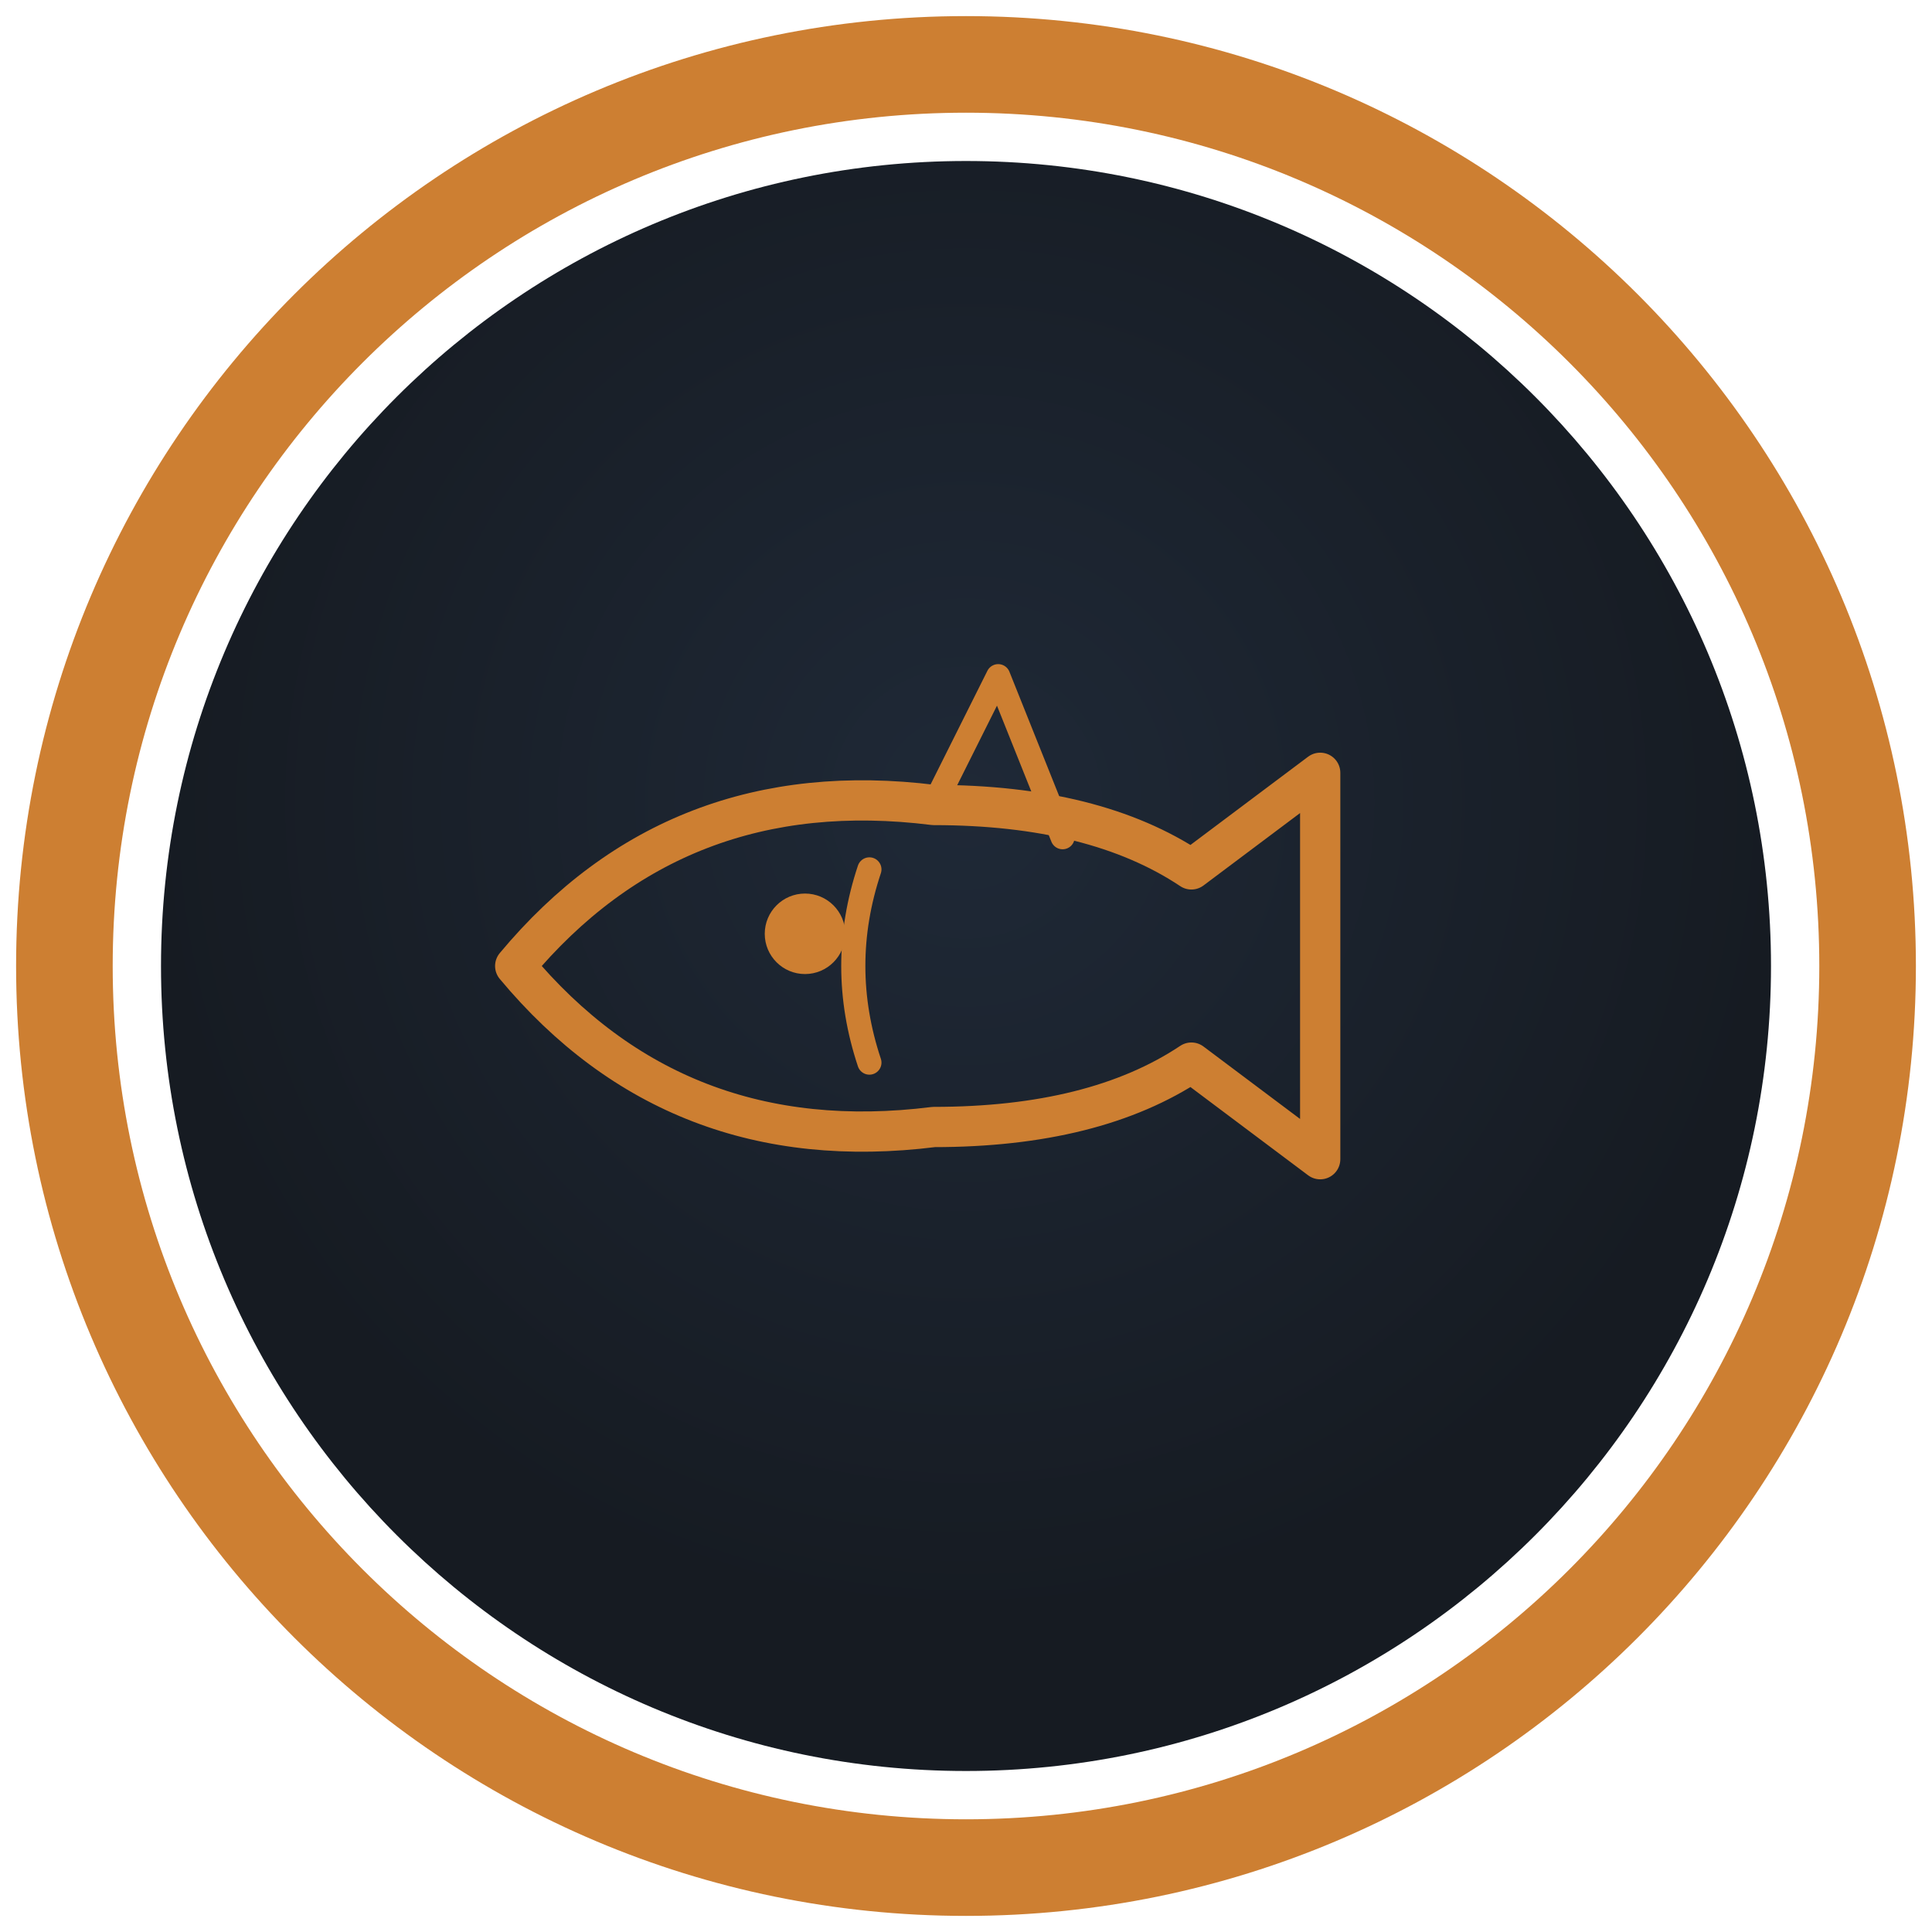
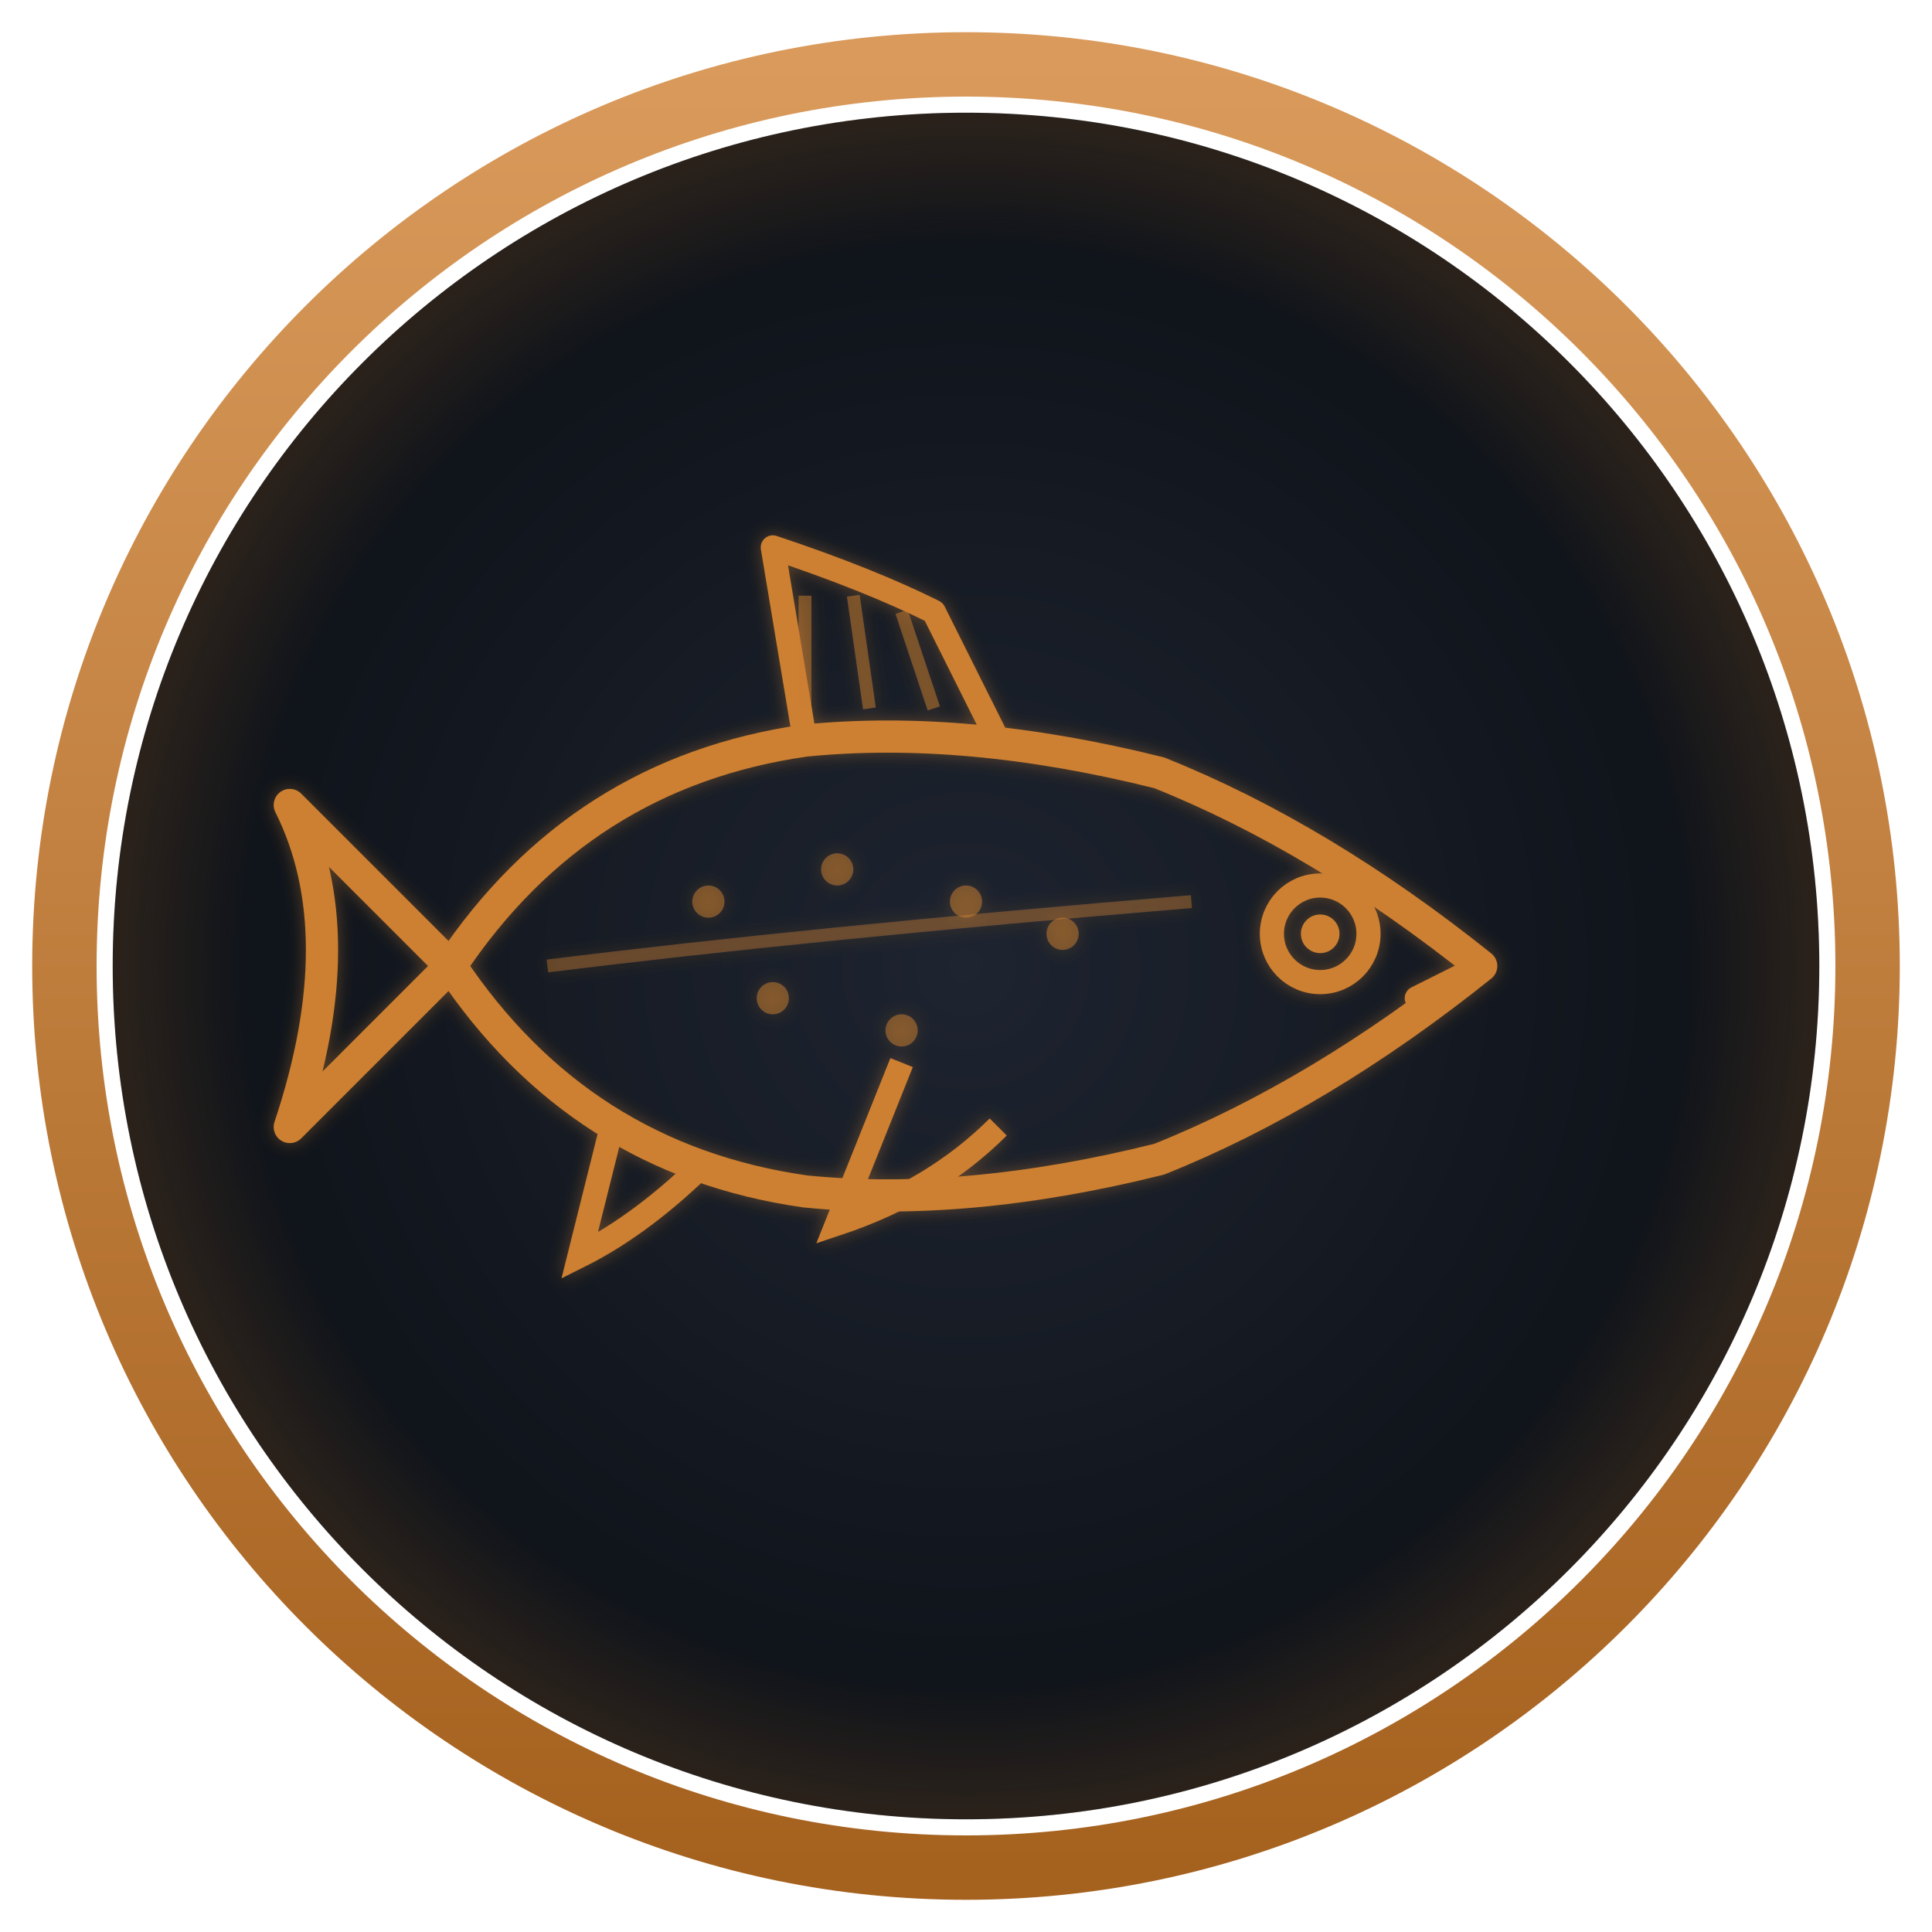
- <svg xmlns="http://www.w3.org/2000/svg" viewBox="0 0 120 120" width="120" height="120">
+ <svg xmlns="http://www.w3.org/2000/svg" viewBox="0 0 120 120">
  <defs>
-     <radialGradient id="bg" cx="50%" cy="40%" r="50%">
-       <stop offset="0%" stop-color="#1F2937" />
-       <stop offset="100%" stop-color="#161B22" />
+     <linearGradient id="ringGrad" x1="0" y1="0" x2="0" y2="1">
+       <stop offset="0%" stop-color="#D99A5B" />
+       <stop offset="100%" stop-color="#A5611E" />
+     </linearGradient>
+     <radialGradient id="bgGrad" cx="50%" cy="50%" r="50%">
+       <stop offset="0%" stop-color="#1E2430" />
+       <stop offset="100%" stop-color="#0D1117" />
+     </radialGradient>
+     <filter id="iconShadow">
+       <feDropShadow dx="0" dy="0" stdDeviation="0.5" flood-color="#CD7F32" flood-opacity="0.4" />
+     </filter>
+     <radialGradient id="innerGlow" cx="50%" cy="50%" r="50%">
+       <stop offset="85%" stop-color="#CD7F32" stop-opacity="0" />
+       <stop offset="100%" stop-color="#CD7F32" stop-opacity="0.15" />
    </radialGradient>
  </defs>
-   <circle cx="60" cy="60" r="56" fill="none" stroke="#CD7F32" stroke-width="6" />
-   <circle cx="60" cy="60" r="50" fill="url(#bg)" />
-   <path d="M32 60 Q42 48 58 50 Q68 50 74 54 L82 48 L82 72 L74 66 Q68 70 58 70 Q42 72 32 60 Z" fill="none" stroke="#CD7F32" stroke-width="2.5" stroke-linejoin="round" />
-   <circle cx="50" cy="58" r="2.5" fill="#CD7F32" />
-   <path d="M58 50 L62 42 L66 52" fill="none" stroke="#CD7F32" stroke-width="1.5" stroke-linecap="round" stroke-linejoin="round" />
-   <path d="M54 54 Q52 60 54 66" fill="none" stroke="#CD7F32" stroke-width="1.5" stroke-linecap="round" />
+   <circle cx="60" cy="60" r="56" fill="none" stroke="url(#ringGrad)" stroke-width="4" />
+   <circle cx="60" cy="60" r="53" fill="url(#bgGrad)" />
+   <circle cx="60" cy="60" r="53" fill="url(#innerGlow)" />
+   <g filter="url(#iconShadow)">
+     <path d="M28,60 Q36,48 50,46 Q60,45 72,48 Q82,52 92,60 Q82,68 72,72 Q60,75 50,74 Q36,72 28,60 Z" fill="none" stroke="#CD7F32" stroke-width="2" stroke-linejoin="round" />
+     <path d="M28,60 L18,50 Q22,58 18,70 Z" fill="none" stroke="#CD7F32" stroke-width="2" stroke-linejoin="round" />
+     <path d="M50,46 L48,34 Q54,36 58,38 L62,46" fill="none" stroke="#CD7F32" stroke-width="1.5" stroke-linejoin="round" />
+     <line x1="50" y1="44" x2="50" y2="37" stroke="#CD7F32" stroke-width="0.8" stroke-opacity="0.5" />
+     <line x1="54" y1="44" x2="53" y2="37" stroke="#CD7F32" stroke-width="0.8" stroke-opacity="0.5" />
+     <line x1="58" y1="44" x2="56" y2="38" stroke="#CD7F32" stroke-width="0.8" stroke-opacity="0.5" />
+     <path d="M56,66 L52,76 Q58,74 62,70" fill="none" stroke="#CD7F32" stroke-width="1.5" />
+     <path d="M38,70 L36,78 Q40,76 44,72" fill="none" stroke="#CD7F32" stroke-width="1.5" />
+     <circle cx="82" cy="58" r="3" fill="none" stroke="#CD7F32" stroke-width="1.5" />
+     <circle cx="82" cy="58" r="1.2" fill="#CD7F32" />
+     <path d="M92,60 L88,62" stroke="#CD7F32" stroke-width="1.5" stroke-linecap="round" />
+     <path d="M34,60 Q50,58 74,56" fill="none" stroke="#CD7F32" stroke-width="0.8" stroke-opacity="0.4" />
+     <circle cx="44" cy="56" r="1" fill="#CD7F32" opacity="0.5" />
+     <circle cx="52" cy="54" r="1" fill="#CD7F32" opacity="0.5" />
+     <circle cx="60" cy="56" r="1" fill="#CD7F32" opacity="0.5" />
+     <circle cx="48" cy="62" r="1" fill="#CD7F32" opacity="0.5" />
+     <circle cx="56" cy="64" r="1" fill="#CD7F32" opacity="0.5" />
+     <circle cx="66" cy="58" r="1" fill="#CD7F32" opacity="0.5" />
+   </g>
</svg>
